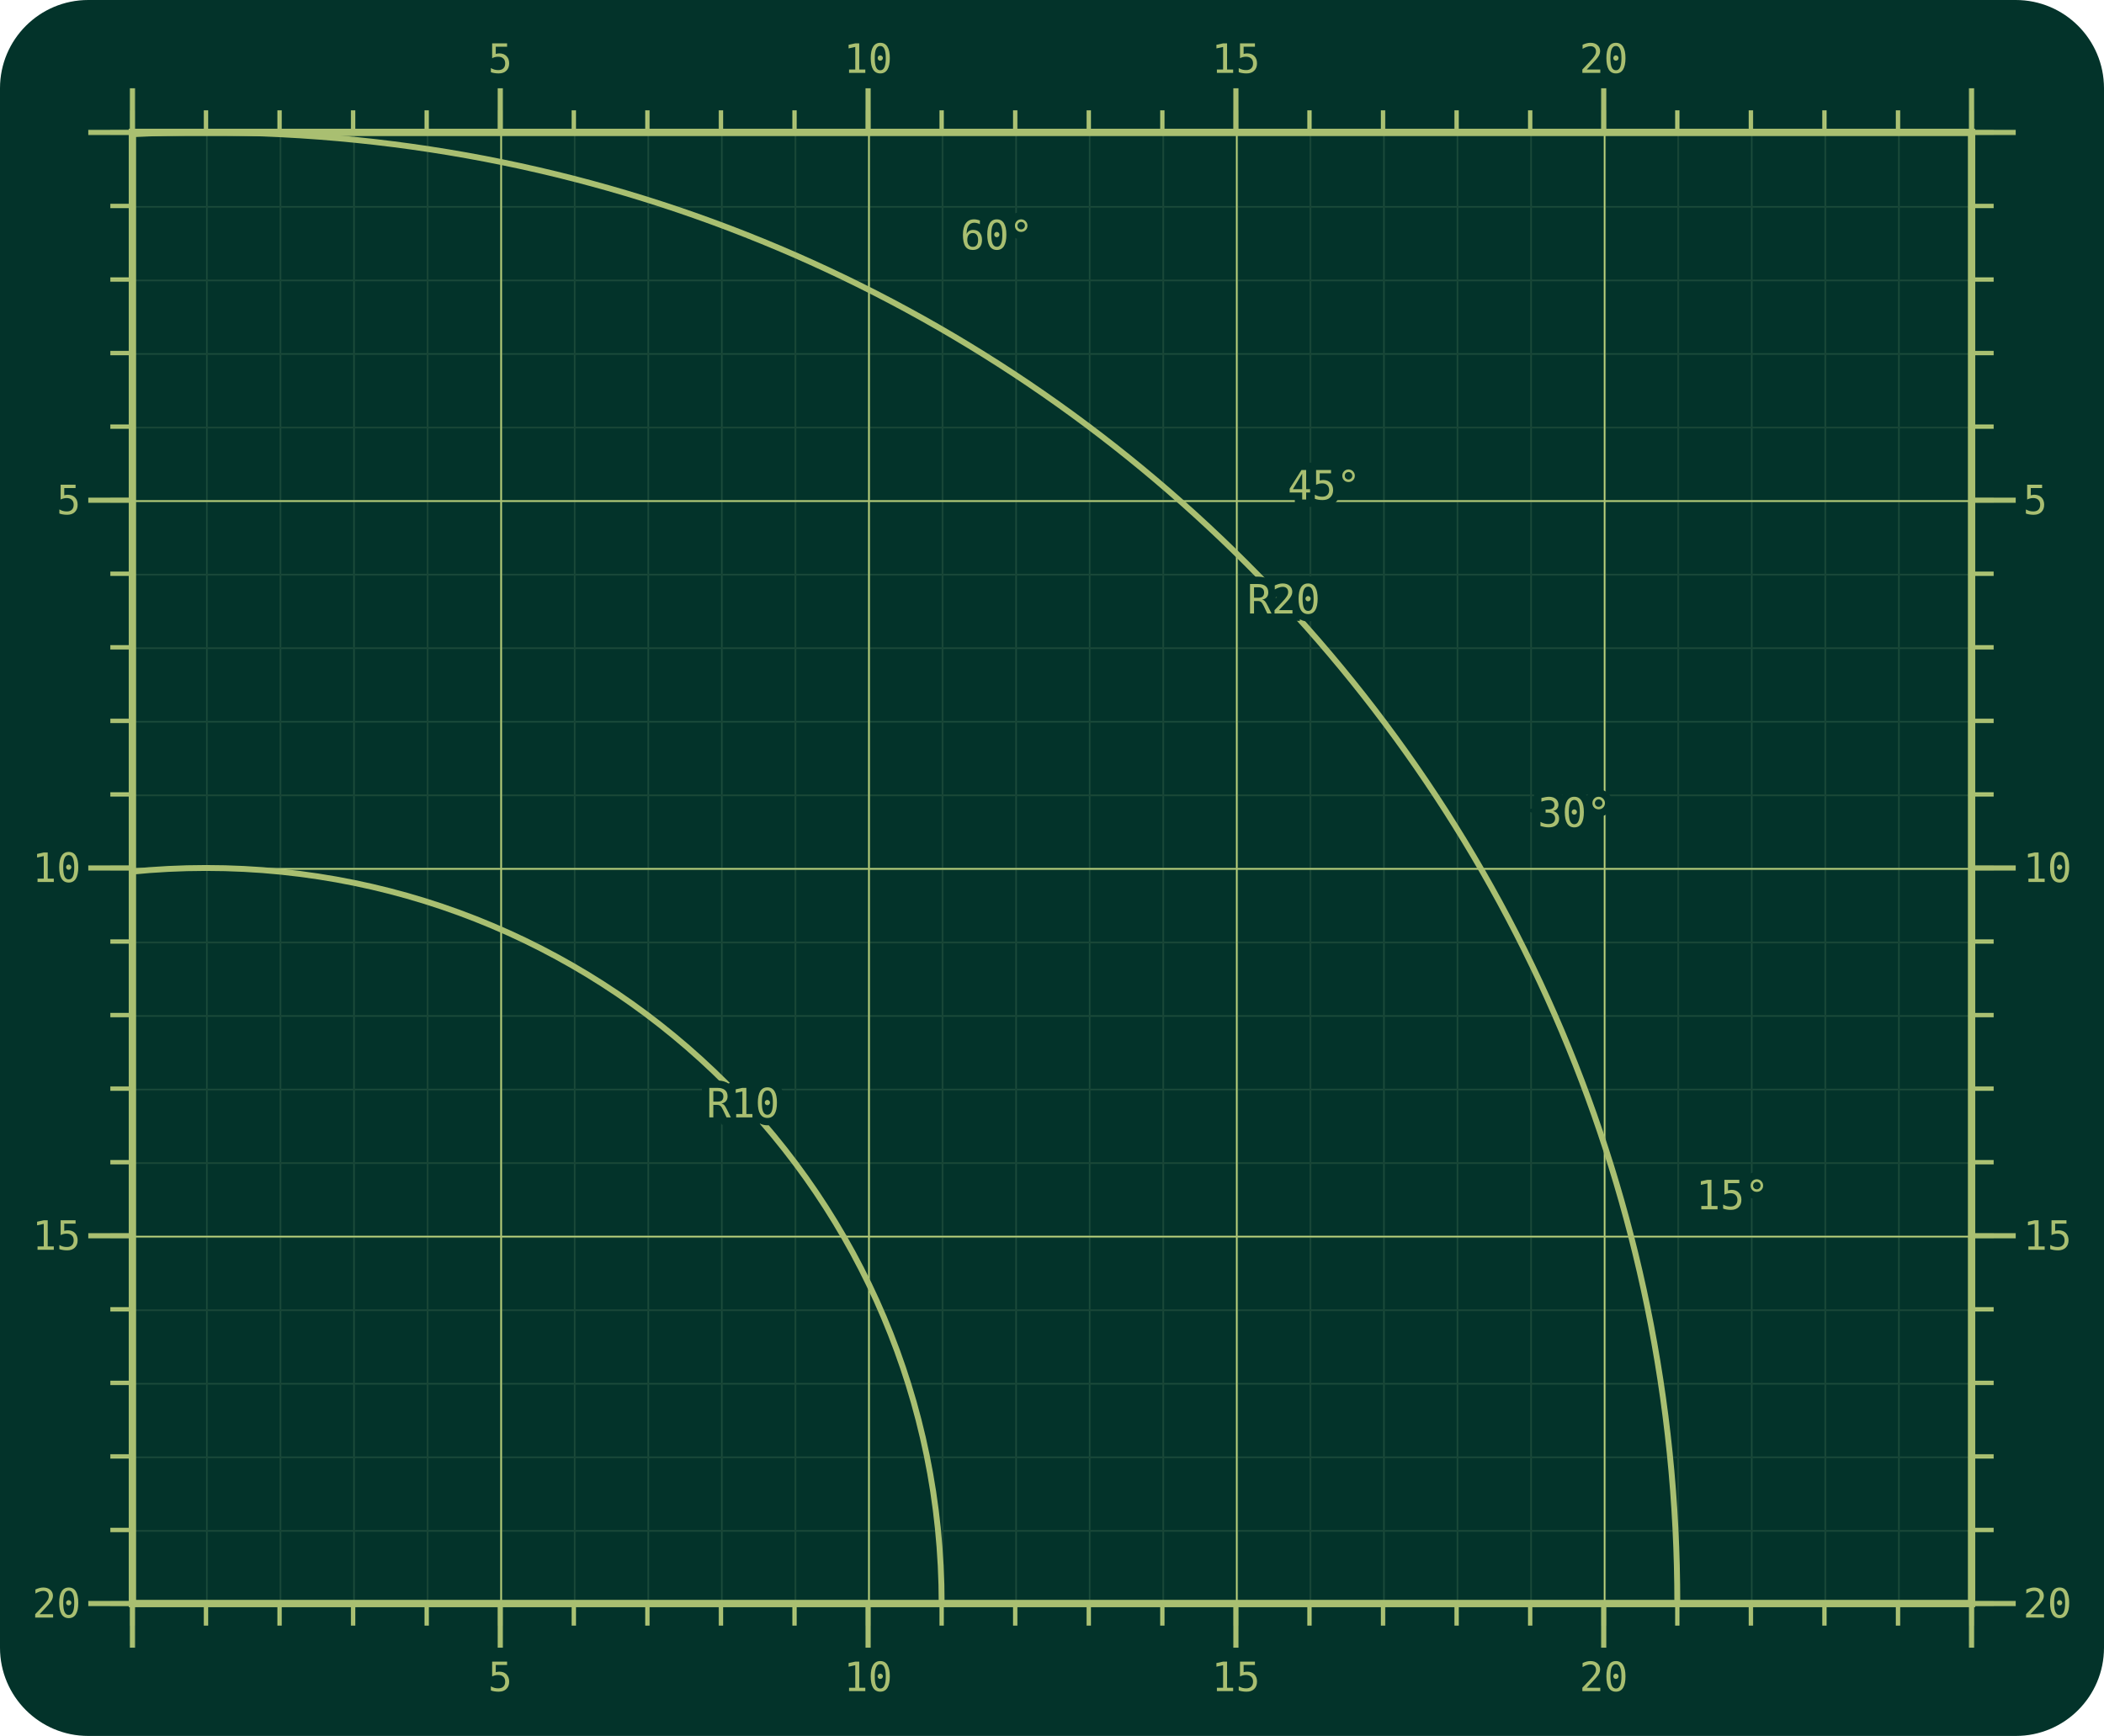
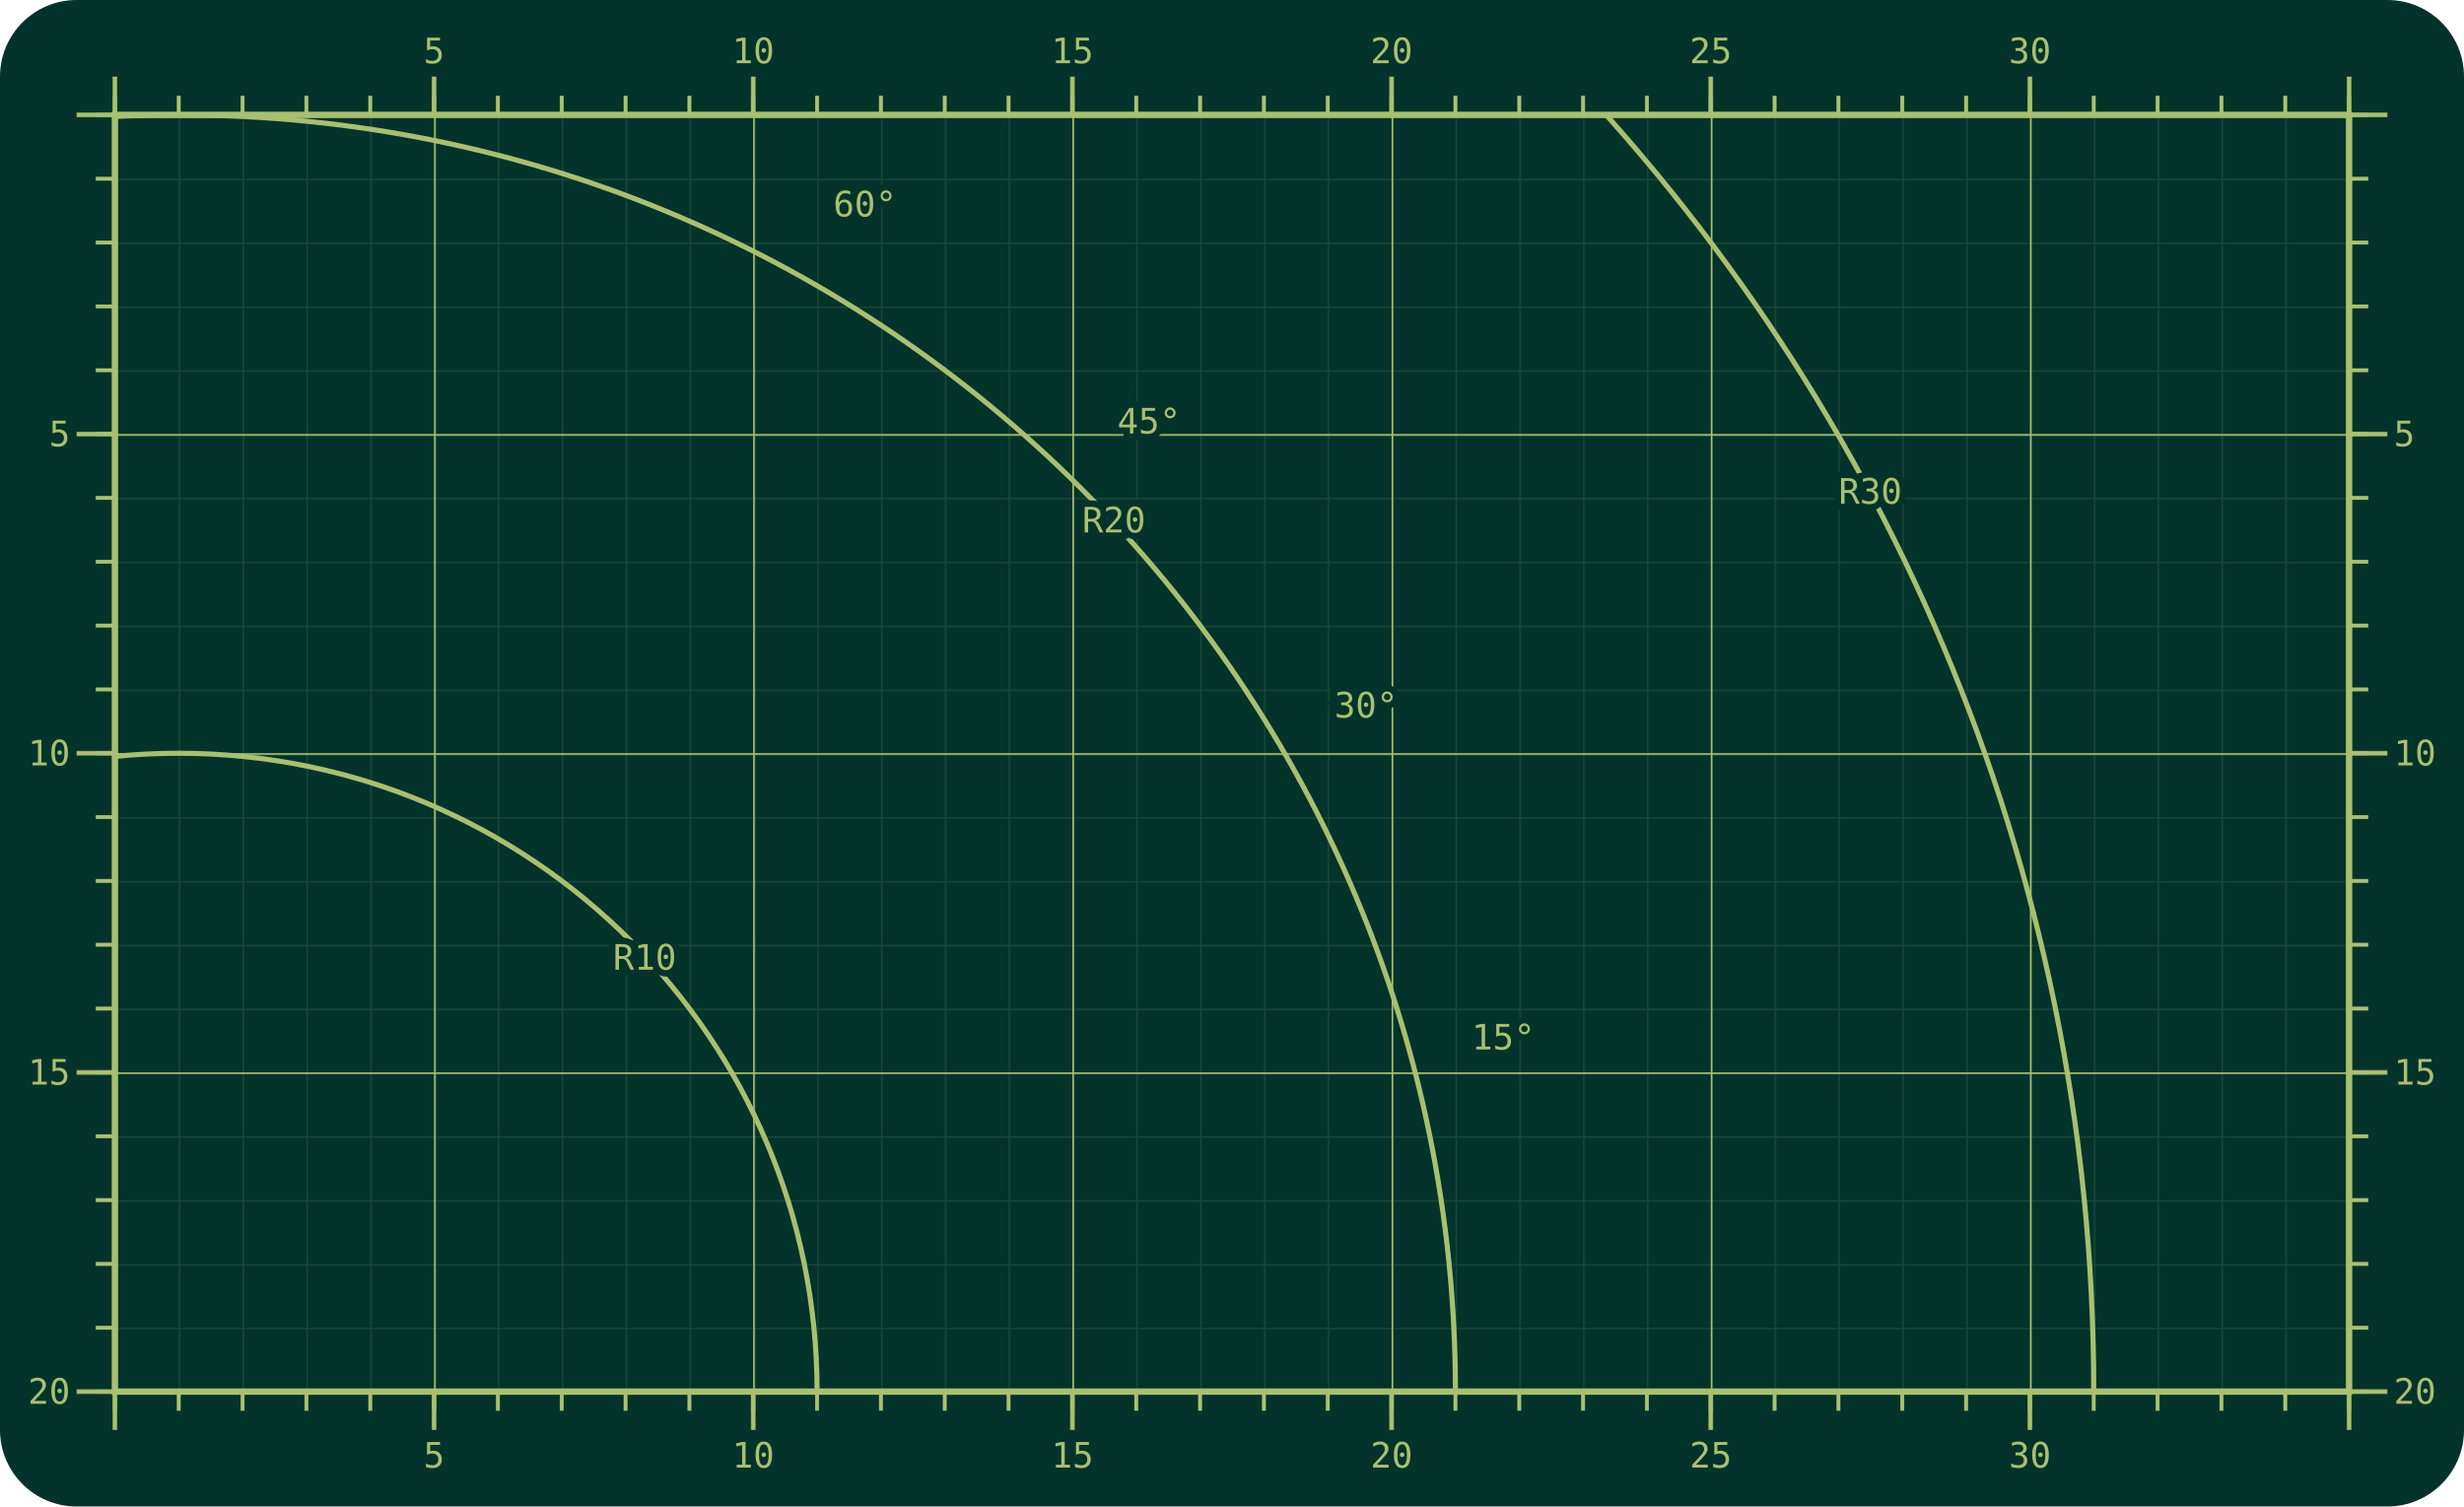
- <svg xmlns="http://www.w3.org/2000/svg" width="572" height="472" viewBox="-36 -36 572 472" role="img" aria-label="Cutting mat with ruler studs, R10 and R20 radius arcs and angle guides">
+ <svg xmlns="http://www.w3.org/2000/svg" width="772" height="472" viewBox="-36 -36 772 472" role="img" aria-label="Cutting mat with ruler studs, R10 and R20 radius arcs and angle guides">
  <defs>
    <pattern id="grid-minor" width="20" height="20" patternUnits="userSpaceOnUse">
      <path d="M0 0H20M0 0V20" fill="none" stroke="#184536" stroke-width="1" />
    </pattern>
    <pattern id="grid-major" width="100" height="100" patternUnits="userSpaceOnUse">
      <path d="M0 0H100M0 0V100" fill="none" stroke="#a9bf71" stroke-width="1" />
    </pattern>
    <pattern id="stud-v-minor" x="-10" width="20" height="6" patternUnits="userSpaceOnUse">
      <path d="M10 0V6" stroke="#a9bf71" stroke-width="1.2" />
    </pattern>
    <pattern id="stud-v-major" x="-50" width="100" height="12" patternUnits="userSpaceOnUse">
      <path d="M50 0V12" stroke="#a9bf71" stroke-width="1.4" />
    </pattern>
    <pattern id="stud-h-minor" y="-10" width="6" height="20" patternUnits="userSpaceOnUse">
      <path d="M0 10H6" stroke="#a9bf71" stroke-width="1.2" />
    </pattern>
    <pattern id="stud-h-major" y="-50" width="12" height="100" patternUnits="userSpaceOnUse">
      <path d="M0 50H12" stroke="#a9bf71" stroke-width="1.4" />
    </pattern>
    <clipPath id="box">
-       <rect x="0" y="0" width="500" height="400" />
+       <rect x="0" y="0" width="700" height="400" />
    </clipPath>
  </defs>
-   <rect x="-36" y="-36" width="572" height="472" rx="24" fill="#03332a" />
+   <rect x="-36" y="-36" width="772" height="472" rx="24" fill="#03332a" />
  <g clip-path="url(#box)">
-     <rect x="0" y="0" width="500" height="400" fill="url(#grid-minor)" />
-     <rect x="0" y="0" width="500" height="400" fill="url(#grid-major)" />
+     <rect x="0" y="0" width="700" height="400" fill="url(#grid-minor)" />
+     <rect x="0" y="0" width="700" height="400" fill="url(#grid-major)" />
  </g>
  <g>
-     <rect x="-1" y="-6" width="502" height="6" fill="url(#stud-v-minor)" />
-     <rect x="-1" y="-12" width="502" height="12" fill="url(#stud-v-major)" />
-     <rect x="-1" y="400" width="502" height="6" fill="url(#stud-v-minor)" />
-     <rect x="-1" y="400" width="502" height="12" fill="url(#stud-v-major)" />
+     <rect x="-1" y="-6" width="702" height="6" fill="url(#stud-v-minor)" />
+     <rect x="-1" y="-12" width="702" height="12" fill="url(#stud-v-major)" />
+     <rect x="-1" y="400" width="702" height="6" fill="url(#stud-v-minor)" />
+     <rect x="-1" y="400" width="702" height="12" fill="url(#stud-v-major)" />
    <rect x="-6" y="-1" width="6" height="402" fill="url(#stud-h-minor)" />
    <rect x="-12" y="-1" width="12" height="402" fill="url(#stud-h-major)" />
-     <rect x="500" y="-1" width="6" height="402" fill="url(#stud-h-minor)" />
-     <rect x="500" y="-1" width="12" height="402" fill="url(#stud-h-major)" />
+     <rect x="700" y="-1" width="6" height="402" fill="url(#stud-h-minor)" />
+     <rect x="700" y="-1" width="12" height="402" fill="url(#stud-h-major)" />
  </g>
-   <rect x="0" y="0" width="500" height="400" fill="none" stroke="#a9bf71" stroke-width="2" />
+   <rect x="0" y="0" width="700" height="400" fill="none" stroke="#a9bf71" stroke-width="2" />
  <g clip-path="url(#box)" fill="none" stroke="#a9bf71" stroke-width="1.6">
    <path d="M220 400 A200 200 0 0 0 -180 400" />
    <path d="M420 400 A400 400 0 0 0 -380 400" />
+     <path d="M620 400 A600 600 0 0 0 -580 400" />
  </g>
  <g font-family="ui-monospace, SFMono-Regular, Menlo, Consolas, monospace" font-size="11" fill="#a9bf71" dominant-baseline="central">
    <g text-anchor="middle">
      <text x="100" y="-20">5</text>
      <text x="200" y="-20">10</text>
      <text x="300" y="-20">15</text>
      <text x="400" y="-20">20</text>
+       <text x="500" y="-20">25</text>
+       <text x="600" y="-20">30</text>
    </g>
    <g text-anchor="middle">
      <text x="100" y="420">5</text>
      <text x="200" y="420">10</text>
      <text x="300" y="420">15</text>
      <text x="400" y="420">20</text>
+       <text x="500" y="420">25</text>
+       <text x="600" y="420">30</text>
    </g>
    <g text-anchor="end">
      <text x="-14" y="100">5</text>
      <text x="-14" y="200">10</text>
      <text x="-14" y="300">15</text>
      <text x="-14" y="400">20</text>
    </g>
    <g text-anchor="start">
-       <text x="514" y="100">5</text>
-       <text x="514" y="200">10</text>
-       <text x="514" y="300">15</text>
-       <text x="514" y="400">20</text>
+       <text x="714" y="100">5</text>
+       <text x="714" y="200">10</text>
+       <text x="714" y="300">15</text>
+       <text x="714" y="400">20</text>
    </g>
    <g text-anchor="middle" stroke="#03332a" stroke-width="4" paint-order="stroke">
      <text x="166" y="264">R10</text>
      <text x="313" y="127">R20</text>
+       <text x="550" y="118">R30</text>
      <text x="435" y="289">15°</text>
      <text x="392" y="185">30°</text>
      <text x="324" y="96">45°</text>
      <text x="235" y="28">60°</text>
    </g>
  </g>
</svg>
